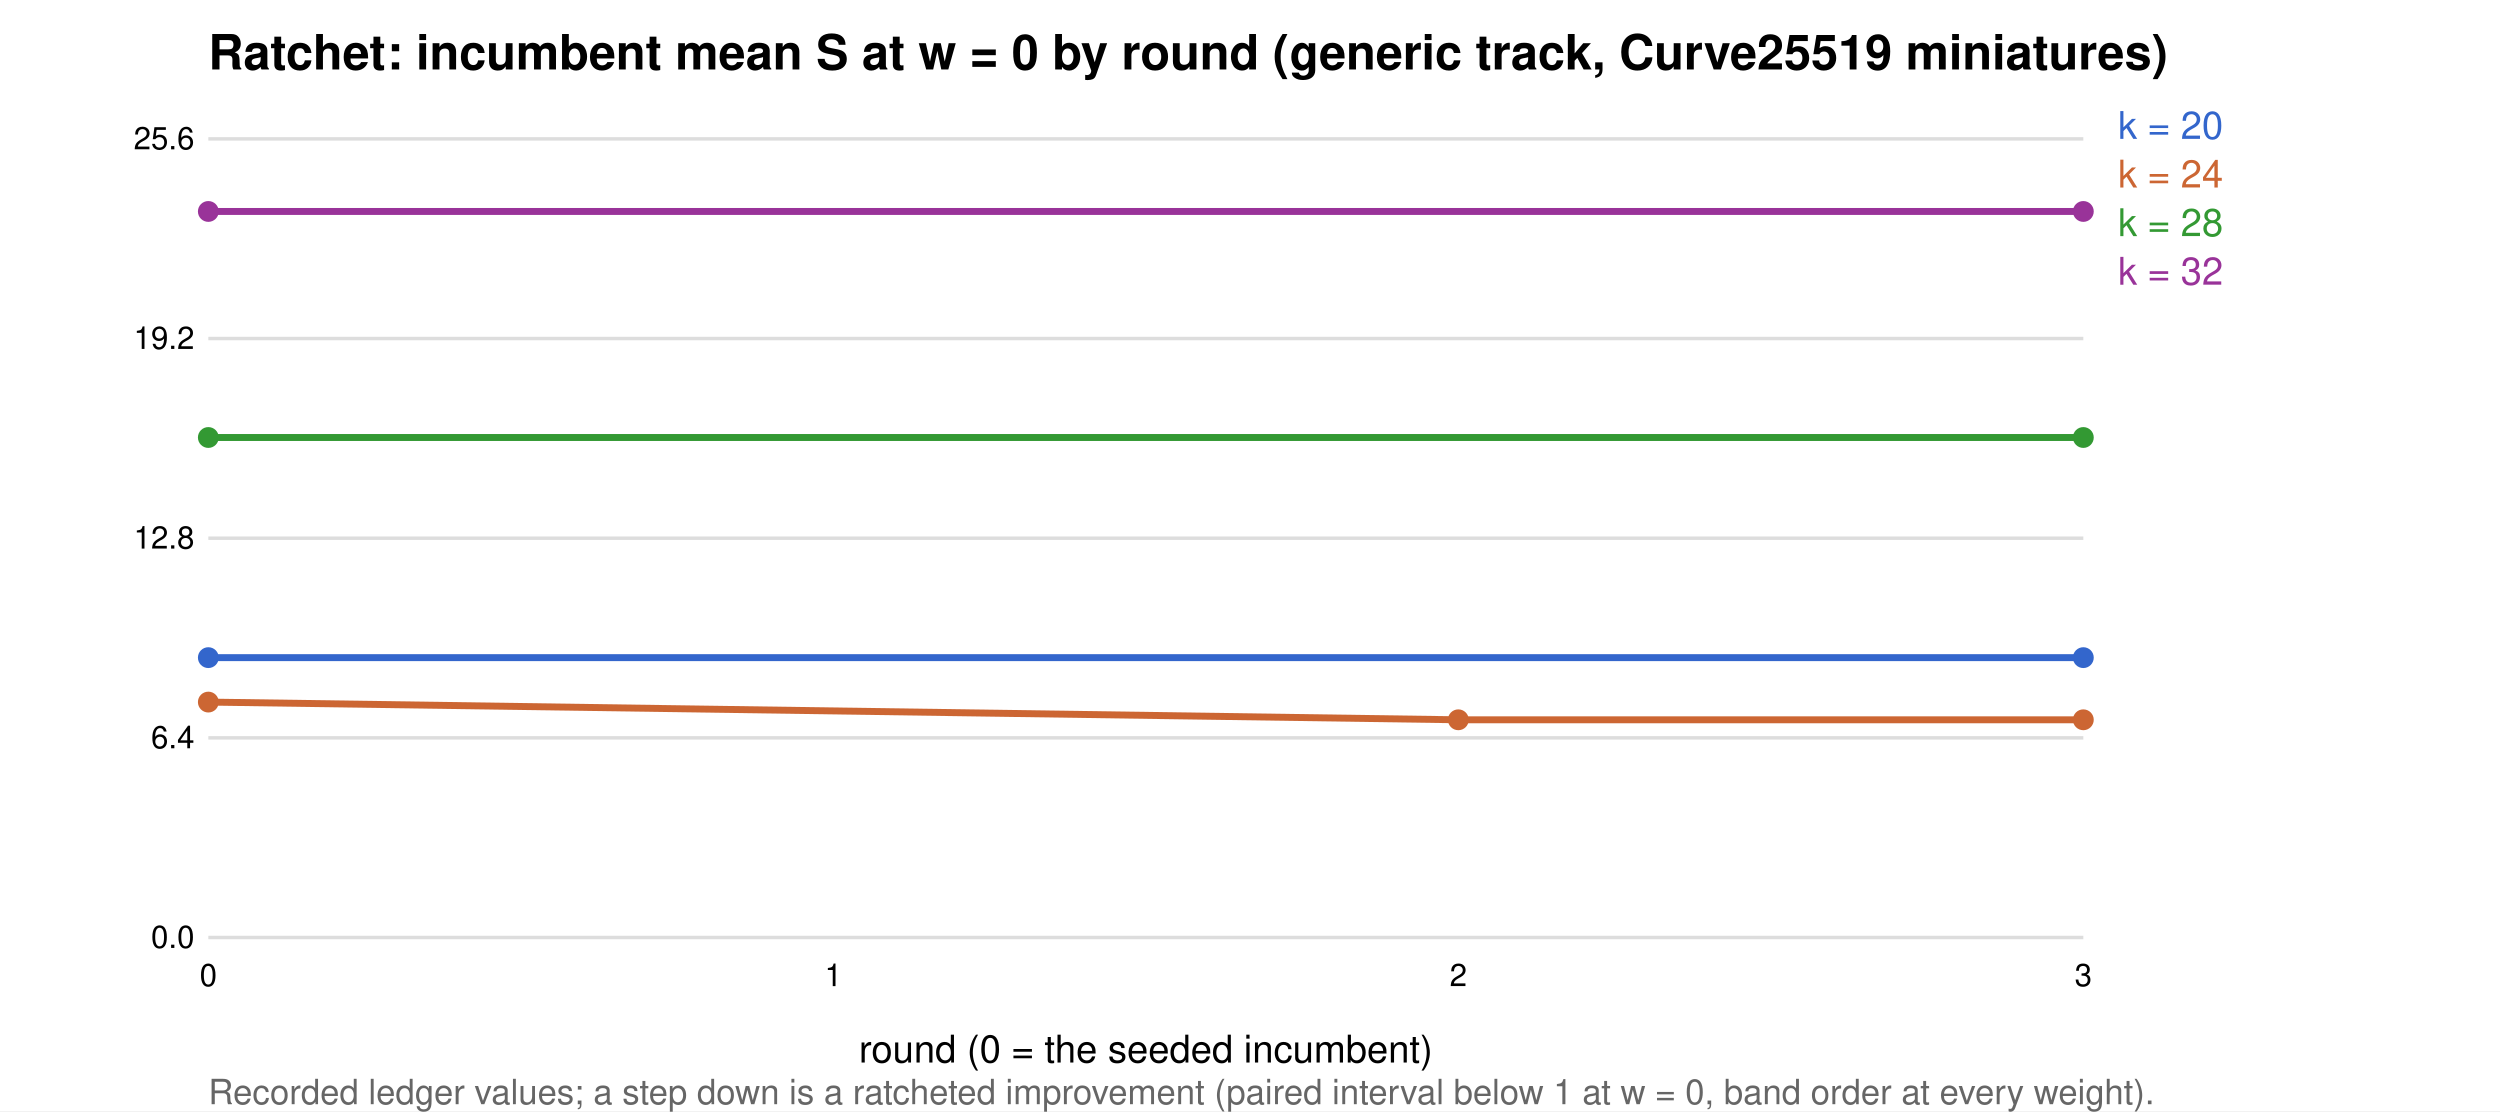
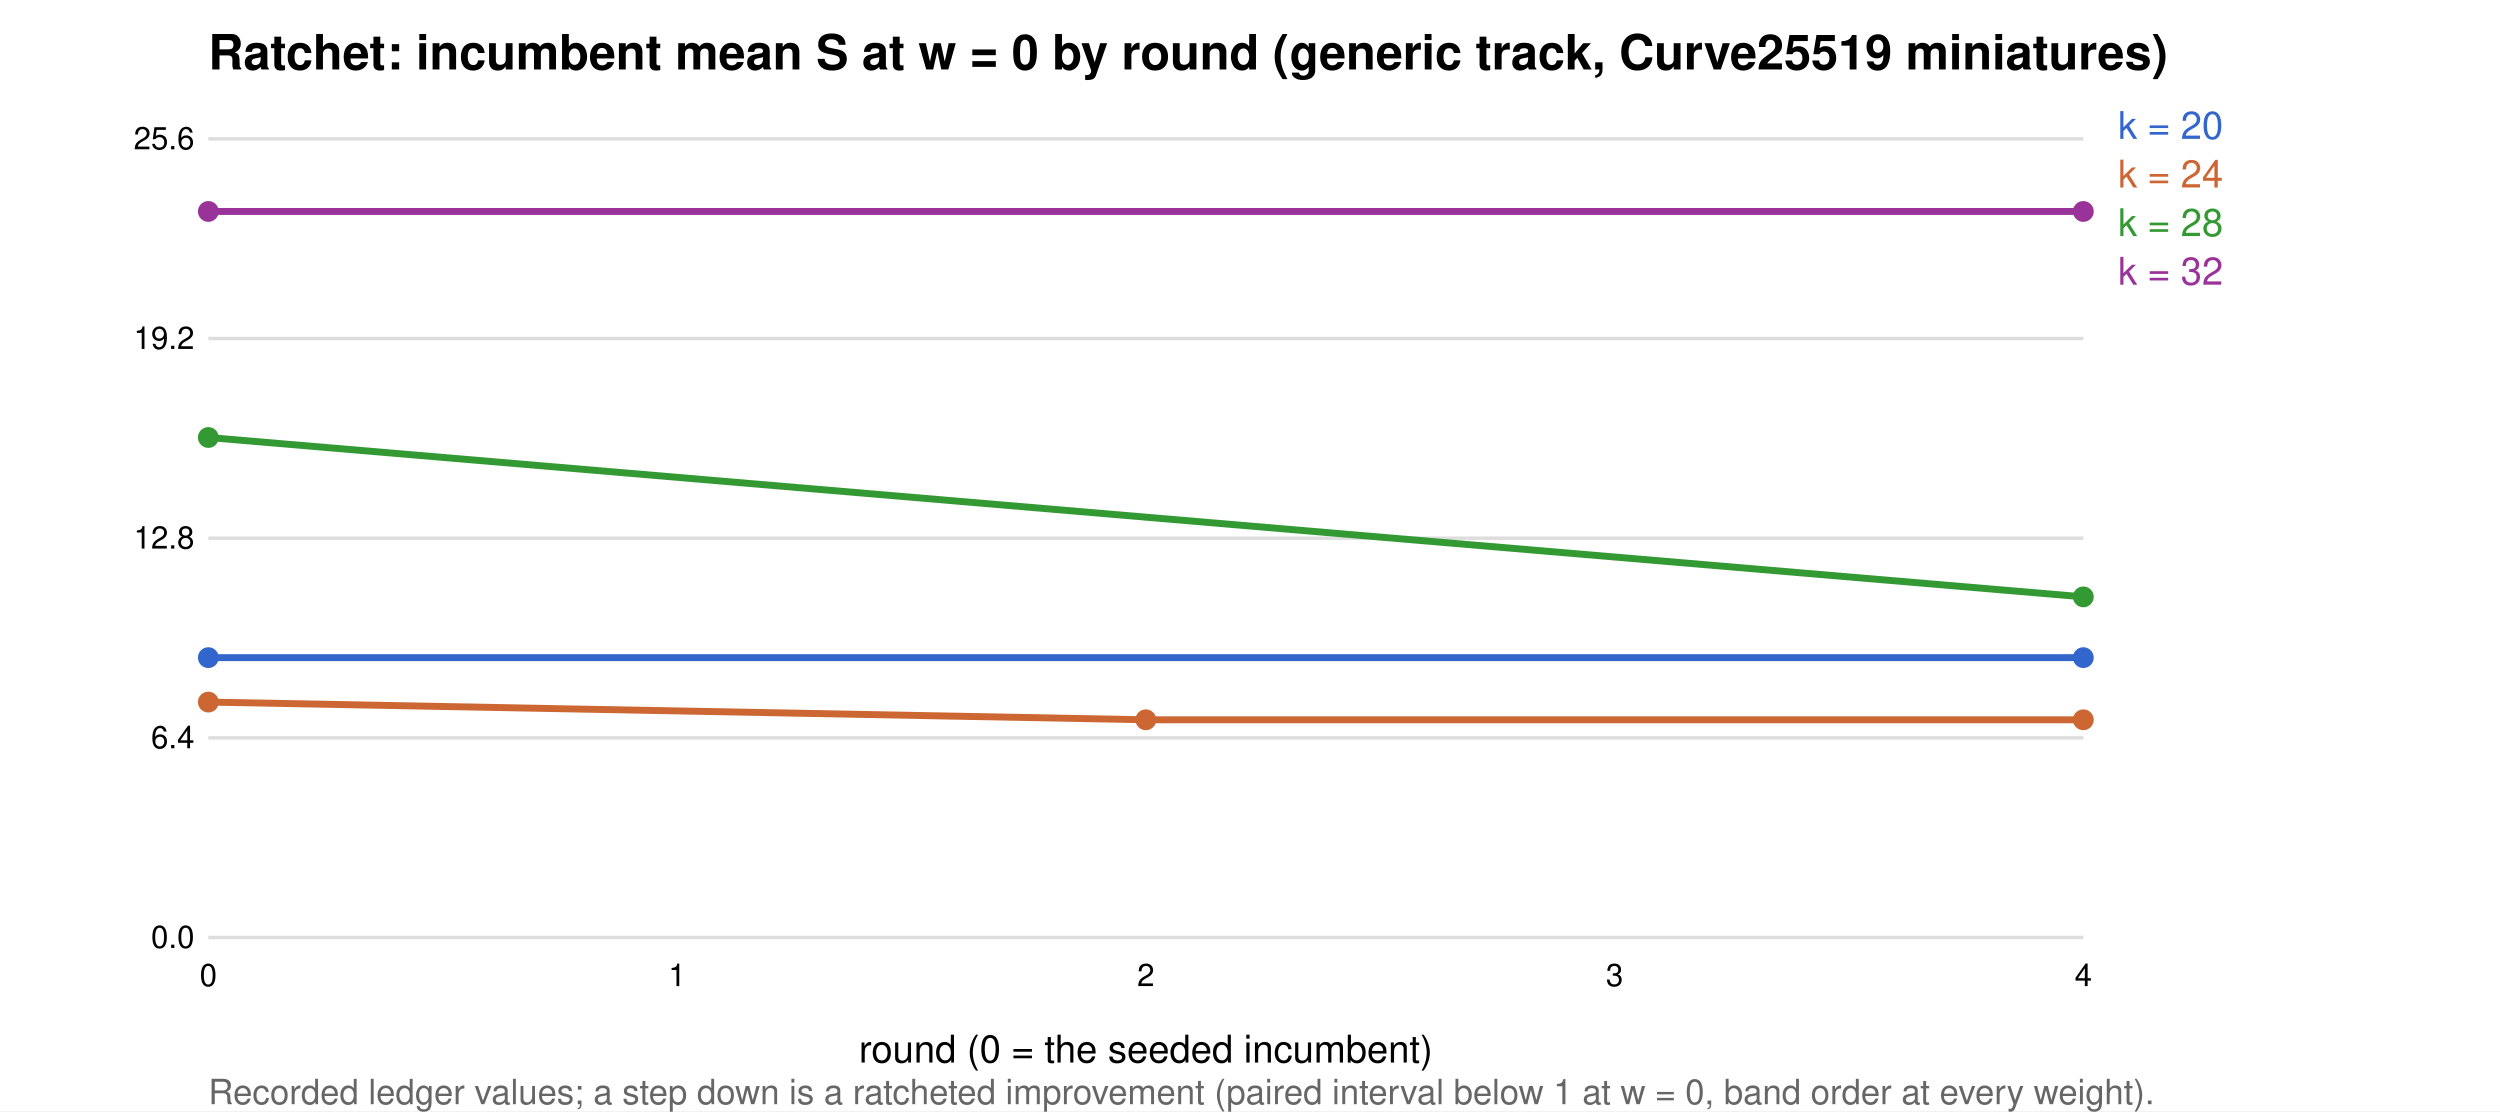
<svg xmlns="http://www.w3.org/2000/svg" width="720" height="320" viewBox="0 0 720 320" font-family="Helvetica,Arial,sans-serif" font-size="11">
  <rect width="100%" height="100%" fill="white" />
  <text x="60" y="20" font-size="14" font-weight="bold">Ratchet: incumbent mean S at w = 0 by round (generic track, Curve25519 miniatures)</text>
  <line x1="60" x2="600" y1="270.0" y2="270.0" stroke="#ddd" />
  <text x="56" y="273.0" text-anchor="end" font-size="9">0.0</text>
  <line x1="60" x2="600" y1="212.5" y2="212.5" stroke="#ddd" />
  <text x="56" y="215.5" text-anchor="end" font-size="9">6.4</text>
  <line x1="60" x2="600" y1="155.0" y2="155.0" stroke="#ddd" />
  <text x="56" y="158.0" text-anchor="end" font-size="9">12.8</text>
  <line x1="60" x2="600" y1="97.5" y2="97.5" stroke="#ddd" />
  <text x="56" y="100.5" text-anchor="end" font-size="9">19.2</text>
  <line x1="60" x2="600" y1="40.0" y2="40.0" stroke="#ddd" />
  <text x="56" y="43.0" text-anchor="end" font-size="9">25.6</text>
  <polyline fill="none" stroke="#36c" stroke-width="2" points="60.0,189.4 600.0,189.4" />
  <circle cx="60.0" cy="189.4" r="3" fill="#36c" />
  <circle cx="600.0" cy="189.4" r="3" fill="#36c" />
  <text x="610" y="40" fill="#36c">k = 20</text>
-   <polyline fill="none" stroke="#c63" stroke-width="2" points="60.0,202.2 420.0,207.3 600.0,207.3" />
+   <polyline fill="none" stroke="#c63" stroke-width="2" points="60.0,202.2 330.0,207.3 600.0,207.3" />
  <circle cx="60.0" cy="202.2" r="3" fill="#c63" />
-   <circle cx="420.0" cy="207.3" r="3" fill="#c63" />
+   <circle cx="330.0" cy="207.3" r="3" fill="#c63" />
  <circle cx="600.0" cy="207.3" r="3" fill="#c63" />
  <text x="610" y="54" fill="#c63">k = 24</text>
-   <polyline fill="none" stroke="#393" stroke-width="2" points="60.0,126.0 600.0,126.0" />
+   <polyline fill="none" stroke="#393" stroke-width="2" points="60.0,126.0 600.0,171.9" />
  <circle cx="60.0" cy="126.0" r="3" fill="#393" />
-   <circle cx="600.0" cy="126.0" r="3" fill="#393" />
+   <circle cx="600.0" cy="171.9" r="3" fill="#393" />
  <text x="610" y="68" fill="#393">k = 28</text>
  <polyline fill="none" stroke="#939" stroke-width="2" points="60.0,60.9 600.0,60.9" />
  <circle cx="60.0" cy="60.9" r="3" fill="#939" />
  <circle cx="600.0" cy="60.9" r="3" fill="#939" />
  <text x="610" y="82" fill="#939">k = 32</text>
  <text x="60.0" y="284" text-anchor="middle" font-size="9">0</text>
-   <text x="240.0" y="284" text-anchor="middle" font-size="9">1</text>
-   <text x="420.0" y="284" text-anchor="middle" font-size="9">2</text>
-   <text x="600.0" y="284" text-anchor="middle" font-size="9">3</text>
+   <text x="195.0" y="284" text-anchor="middle" font-size="9">1</text>
+   <text x="330.0" y="284" text-anchor="middle" font-size="9">2</text>
+   <text x="465.0" y="284" text-anchor="middle" font-size="9">3</text>
+   <text x="600.0" y="284" text-anchor="middle" font-size="9">4</text>
  <text x="330" y="306" text-anchor="middle">round (0 = the seeded incumbent)</text>
  <text x="60" y="318" font-size="10" fill="#666">Recorded ledger values; a step down is a ratcheted improvement (paired interval below 1 at w = 0, band order at every weight).</text>
</svg>
